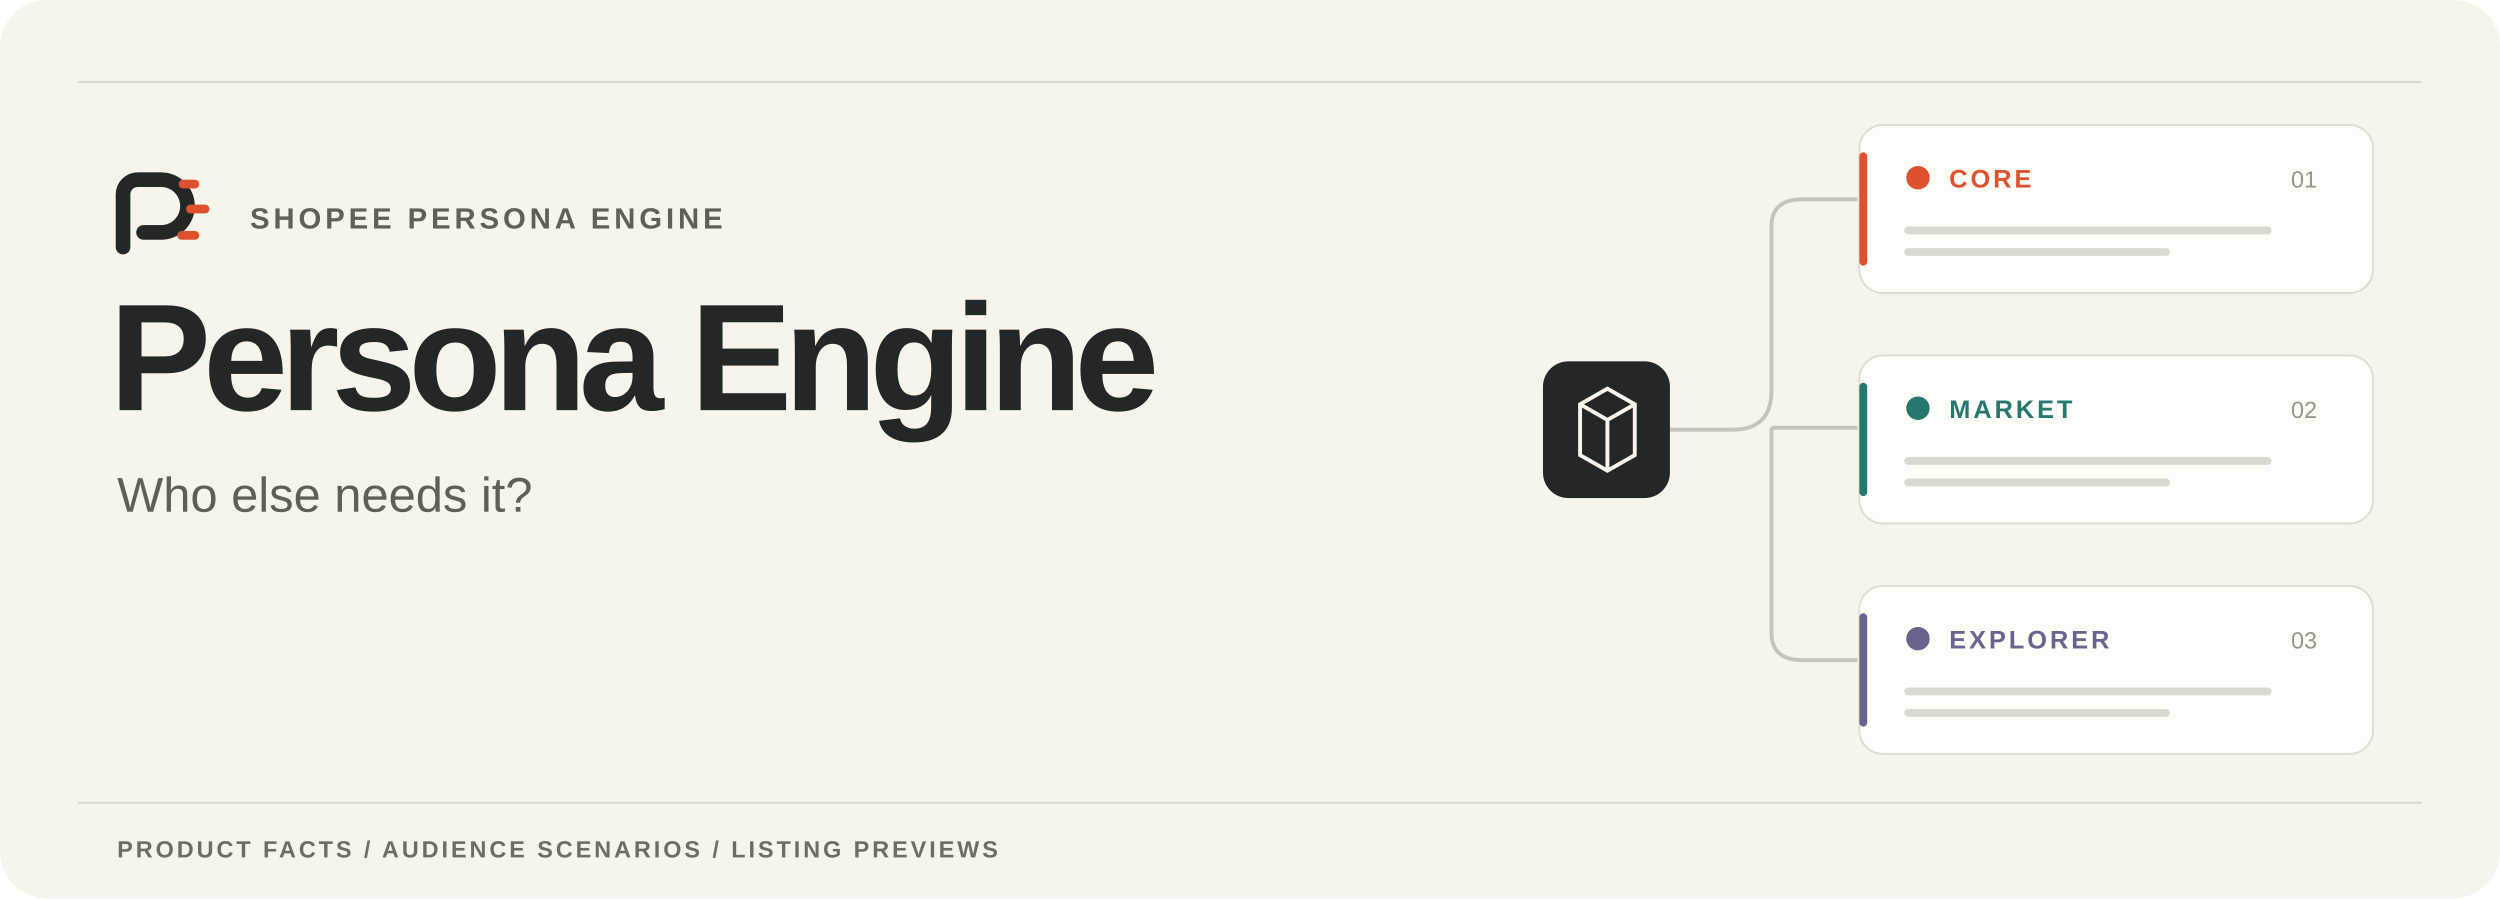
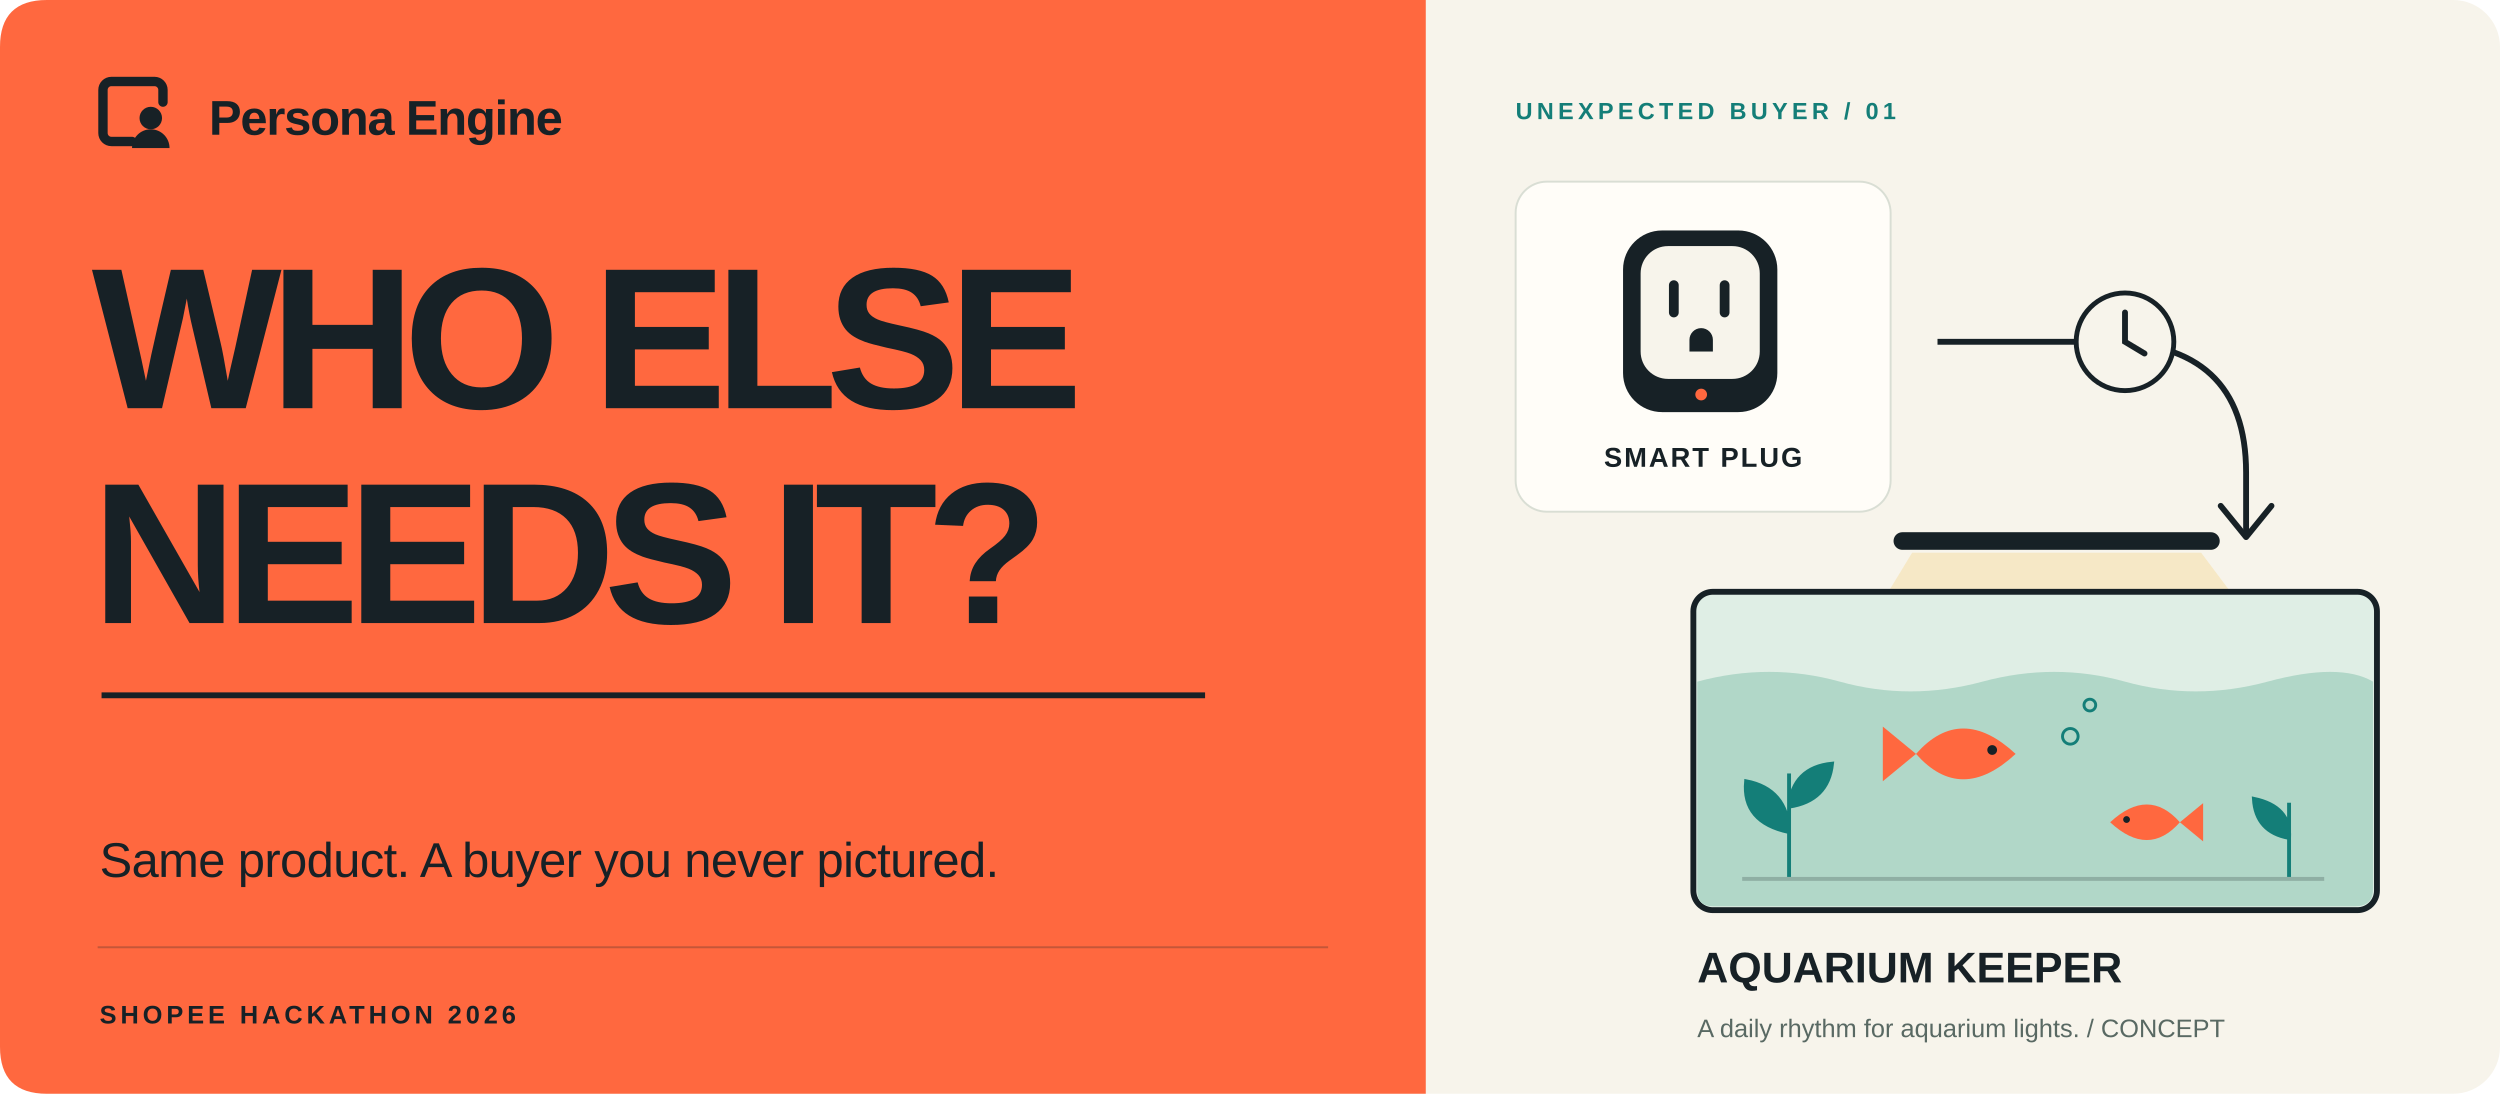
- <svg xmlns="http://www.w3.org/2000/svg" width="1280" height="460" viewBox="0 0 1280 460" role="img" aria-labelledby="title desc">
-   <rect width="1280" height="460" rx="24" fill="#f7f4ec" />
-   <path d="M40 42h1200M40 411h1200" stroke="#d9d8cd" />
-   <g transform="translate(45 74) scale(.75)">
-     <path d="M24 70V34a10 10 0 0 1 10-10h16a18 18 0 0 1 0 36H38" fill="none" stroke="#242825" stroke-width="10" stroke-linecap="round" />
-     <path d="M65 27h8M70 44h10M64 62h9" fill="none" stroke="#df502e" stroke-width="6" stroke-linecap="round" />
+ <svg xmlns="http://www.w3.org/2000/svg" width="1280" height="560" viewBox="0 0 1280 560" role="img" aria-labelledby="title desc">
+   <rect width="1280" height="560" rx="24" fill="#f7f4eb" />
+   <path d="M24 0h706v560H24Q0 560 0 536V24Q0 0 24 0" fill="#ff683f" />
+   <g transform="translate(46 35) scale(.48)">
+     <path d="M45 78H23a9 9 0 0 1-9-9V23a9 9 0 0 1 9-9h46a9 9 0 0 1 9 9v13" fill="none" stroke="#172126" stroke-width="10" stroke-linecap="round" />
+     <circle cx="65" cy="53" r="12" fill="#172126" />
+     <path d="M45 85a20 20 0 0 1 40 0" fill="#172126" />
  </g>
-   <text x="128" y="117" fill="#635f55" font-family="Arial,Helvetica,sans-serif" font-size="15" font-weight="700" letter-spacing="2">SHOPEE PERSONA ENGINE</text>
-   <g font-family="Arial,Helvetica,sans-serif" fill="#242825">
-     <text x="56" y="210" font-size="78" font-weight="700" letter-spacing="-4">Persona Engine</text>
-     <text x="60" y="262" font-family="Arial,PingFang TC,sans-serif" font-size="25" fill="#625e54">Who else needs it?</text>
+   <text x="107" y="69" font-family="Arial,Helvetica,sans-serif" font-size="25" font-weight="800" letter-spacing="-.6" fill="#172126">Persona Engine</text>
+   <g font-family="Arial Black,Arial,Helvetica,sans-serif" font-weight="900" fill="#172126" letter-spacing="-6">
+     <text x="47" y="209" font-size="103">WHO ELSE</text>
+     <text x="47" y="319" font-size="103">NEEDS IT?</text>
  </g>
-   <path d="M852 220h35q20 0 20-20V116q0-14 16-14h28M907 219h44M907 219v105q0 14 16 14h28" fill="none" stroke="#c6c4b8" stroke-width="2" />
-   <rect x="790" y="185" width="65" height="70" rx="13" fill="#242825" />
-   <path d="M809 207l14-8 14 8v26l-14 8-14-8zM809 207l14 8 14-8M823 215v26" fill="none" stroke="#f7f4ec" stroke-width="2" />
-   <rect x="952" y="64" width="263" height="86" rx="12" fill="#fffdf8" stroke="#deddd3" />
-   <rect x="952" y="78" width="4" height="58" rx="2" fill="#df502e" />
-   <circle cx="982" cy="91" r="6" fill="#df502e" />
-   <text x="998" y="96" font-family="Arial,Helvetica,sans-serif" font-size="13" font-weight="700" letter-spacing="1.5" fill="#df502e">CORE</text>
-   <text x="1173" y="96" font-family="Arial,Helvetica,sans-serif" font-size="12" fill="#96958a">01</text>
-   <path d="M977 118h184M977 129h132" stroke="#d9d9cf" stroke-width="4" stroke-linecap="round" />
-   <rect x="952" y="182" width="263" height="86" rx="12" fill="#fffdf8" stroke="#deddd3" />
-   <rect x="952" y="196" width="4" height="58" rx="2" fill="#26786f" />
-   <circle cx="982" cy="209" r="6" fill="#26786f" />
-   <text x="998" y="214" font-family="Arial,Helvetica,sans-serif" font-size="13" font-weight="700" letter-spacing="1.5" fill="#26786f">MARKET</text>
-   <text x="1173" y="214" font-family="Arial,Helvetica,sans-serif" font-size="12" fill="#96958a">02</text>
-   <path d="M977 236h184M977 247h132" stroke="#d9d9cf" stroke-width="4" stroke-linecap="round" />
-   <rect x="952" y="300" width="263" height="86" rx="12" fill="#fffdf8" stroke="#deddd3" />
-   <rect x="952" y="314" width="4" height="58" rx="2" fill="#69648d" />
-   <circle cx="982" cy="327" r="6" fill="#69648d" />
-   <text x="998" y="332" font-family="Arial,Helvetica,sans-serif" font-size="13" font-weight="700" letter-spacing="1.5" fill="#69648d">EXPLORER</text>
-   <text x="1173" y="332" font-family="Arial,Helvetica,sans-serif" font-size="12" fill="#96958a">03</text>
-   <path d="M977 354h184M977 365h132" stroke="#d9d9cf" stroke-width="4" stroke-linecap="round" />
-   <text x="60" y="439" font-family="Arial,PingFang TC,sans-serif" font-size="12" font-weight="700" letter-spacing="1.5" fill="#6d6e62">PRODUCT FACTS  /  AUDIENCE SCENARIOS  /  LISTING PREVIEWS</text>
+   <path d="M52 356h565" stroke="#172126" stroke-width="3" />
+   <text x="51" y="449" font-family="Arial,PingFang TC,sans-serif" font-size="25" fill="#172126" letter-spacing="-.3">Same product. A buyer you never pictured.</text>
+   <path d="M50 485h630" stroke="#172126" stroke-opacity=".25" />
+   <text x="51" y="524" font-family="Arial,Helvetica,sans-serif" font-size="13" font-weight="700" letter-spacing="2" fill="#172126">SHOPEE HACKATHON 2026</text>
+   <text x="776" y="61" font-family="Arial,Helvetica,sans-serif" font-size="12" font-weight="700" letter-spacing="2.2" fill="#147e78">UNEXPECTED BUYER / 01</text>
+   <rect x="776" y="93" width="192" height="169" rx="16" fill="#fffdf8" stroke="#d9ded4" />
+   <rect x="831" y="118" width="79" height="93" rx="20" fill="#172126" />
+   <rect x="840" y="126" width="61" height="68" rx="14" fill="#f7f4eb" />
+   <path d="M857 146v14M883 146v14" stroke="#172126" stroke-width="5" stroke-linecap="round" />
+   <path d="M865 174a6 6 0 0 1 12 0v6h-12z" fill="#172126" />
+   <circle cx="871" cy="202" r="3" fill="#ff683f" />
+   <text x="872" y="239" text-anchor="middle" font-family="Arial,PingFang TC,sans-serif" font-size="14" font-weight="700" letter-spacing="1" fill="#172126">SMART PLUG</text>
+   <path d="M992 175h86q72 0 72 67v32" fill="none" stroke="#172126" stroke-width="3" />
+   <path d="M1137 259l13 16 13-16" fill="none" stroke="#172126" stroke-width="3" stroke-linecap="round" stroke-linejoin="round" />
+   <circle cx="1088" cy="175" r="25" fill="#f7f4eb" stroke="#172126" stroke-width="2.5" />
+   <path d="M1088 160v15l10 6" fill="none" stroke="#172126" stroke-width="3" stroke-linecap="round" />
+   <path d="M974 277h158" stroke="#172126" stroke-width="9" stroke-linecap="round" />
+   <path d="M979 283l-34 56h224l-42-56" fill="#f3c865" fill-opacity=".28" />
+   <rect x="867" y="303" width="350" height="163" rx="10" fill="#dfeee5" stroke="#172126" stroke-width="3" />
+   <path d="M869 349q37-10 73 0t73 0t73 0t73 0t54 0v106q0 9-9 9H877q-8 0-8-8z" fill="#b1d7c8" />
+   <path d="M892 450h298" stroke="#172126" stroke-opacity=".22" stroke-width="2" />
+   <path d="M916 449v-53m0 30q-24-5-22-26 21 4 22 26m0-13q20-3 22-22-20 2-22 22M1172 449v-38m0 18q-17-3-18-20 19 4 18 20" fill="#147e78" stroke="#147e78" stroke-width="2" />
+   <g transform="translate(1004 386) scale(1 1)">
+     <path d="M-23 0q23-26 51 0-28 26-51 0l-17 14v-28z" fill="#ff683f" />
+     <circle cx="16" cy="-2" r="2.5" fill="#172126" />
+   </g>
+   <g transform="translate(1100 421) scale(-0.7 0.7)">
+     <path d="M-23 0q23-26 51 0-28 26-51 0l-17 14v-28z" fill="#ff683f" />
+     <circle cx="16" cy="-2" r="2.5" fill="#172126" />
+   </g>
+   <g fill="none" stroke="#147e78" stroke-width="1.5">
+     <circle cx="1060" cy="377" r="4" />
+     <circle cx="1070" cy="361" r="3" />
+   </g>
+   <text x="869" y="503" font-family="Arial,PingFang TC,sans-serif" font-size="22" font-weight="800" fill="#172126">AQUARIUM KEEPER</text>
+   <text x="869" y="531" font-family="Arial,PingFang TC,sans-serif" font-size="13" fill="#596963">A daily rhythm for aquarium lights. / CONCEPT</text>
</svg>
